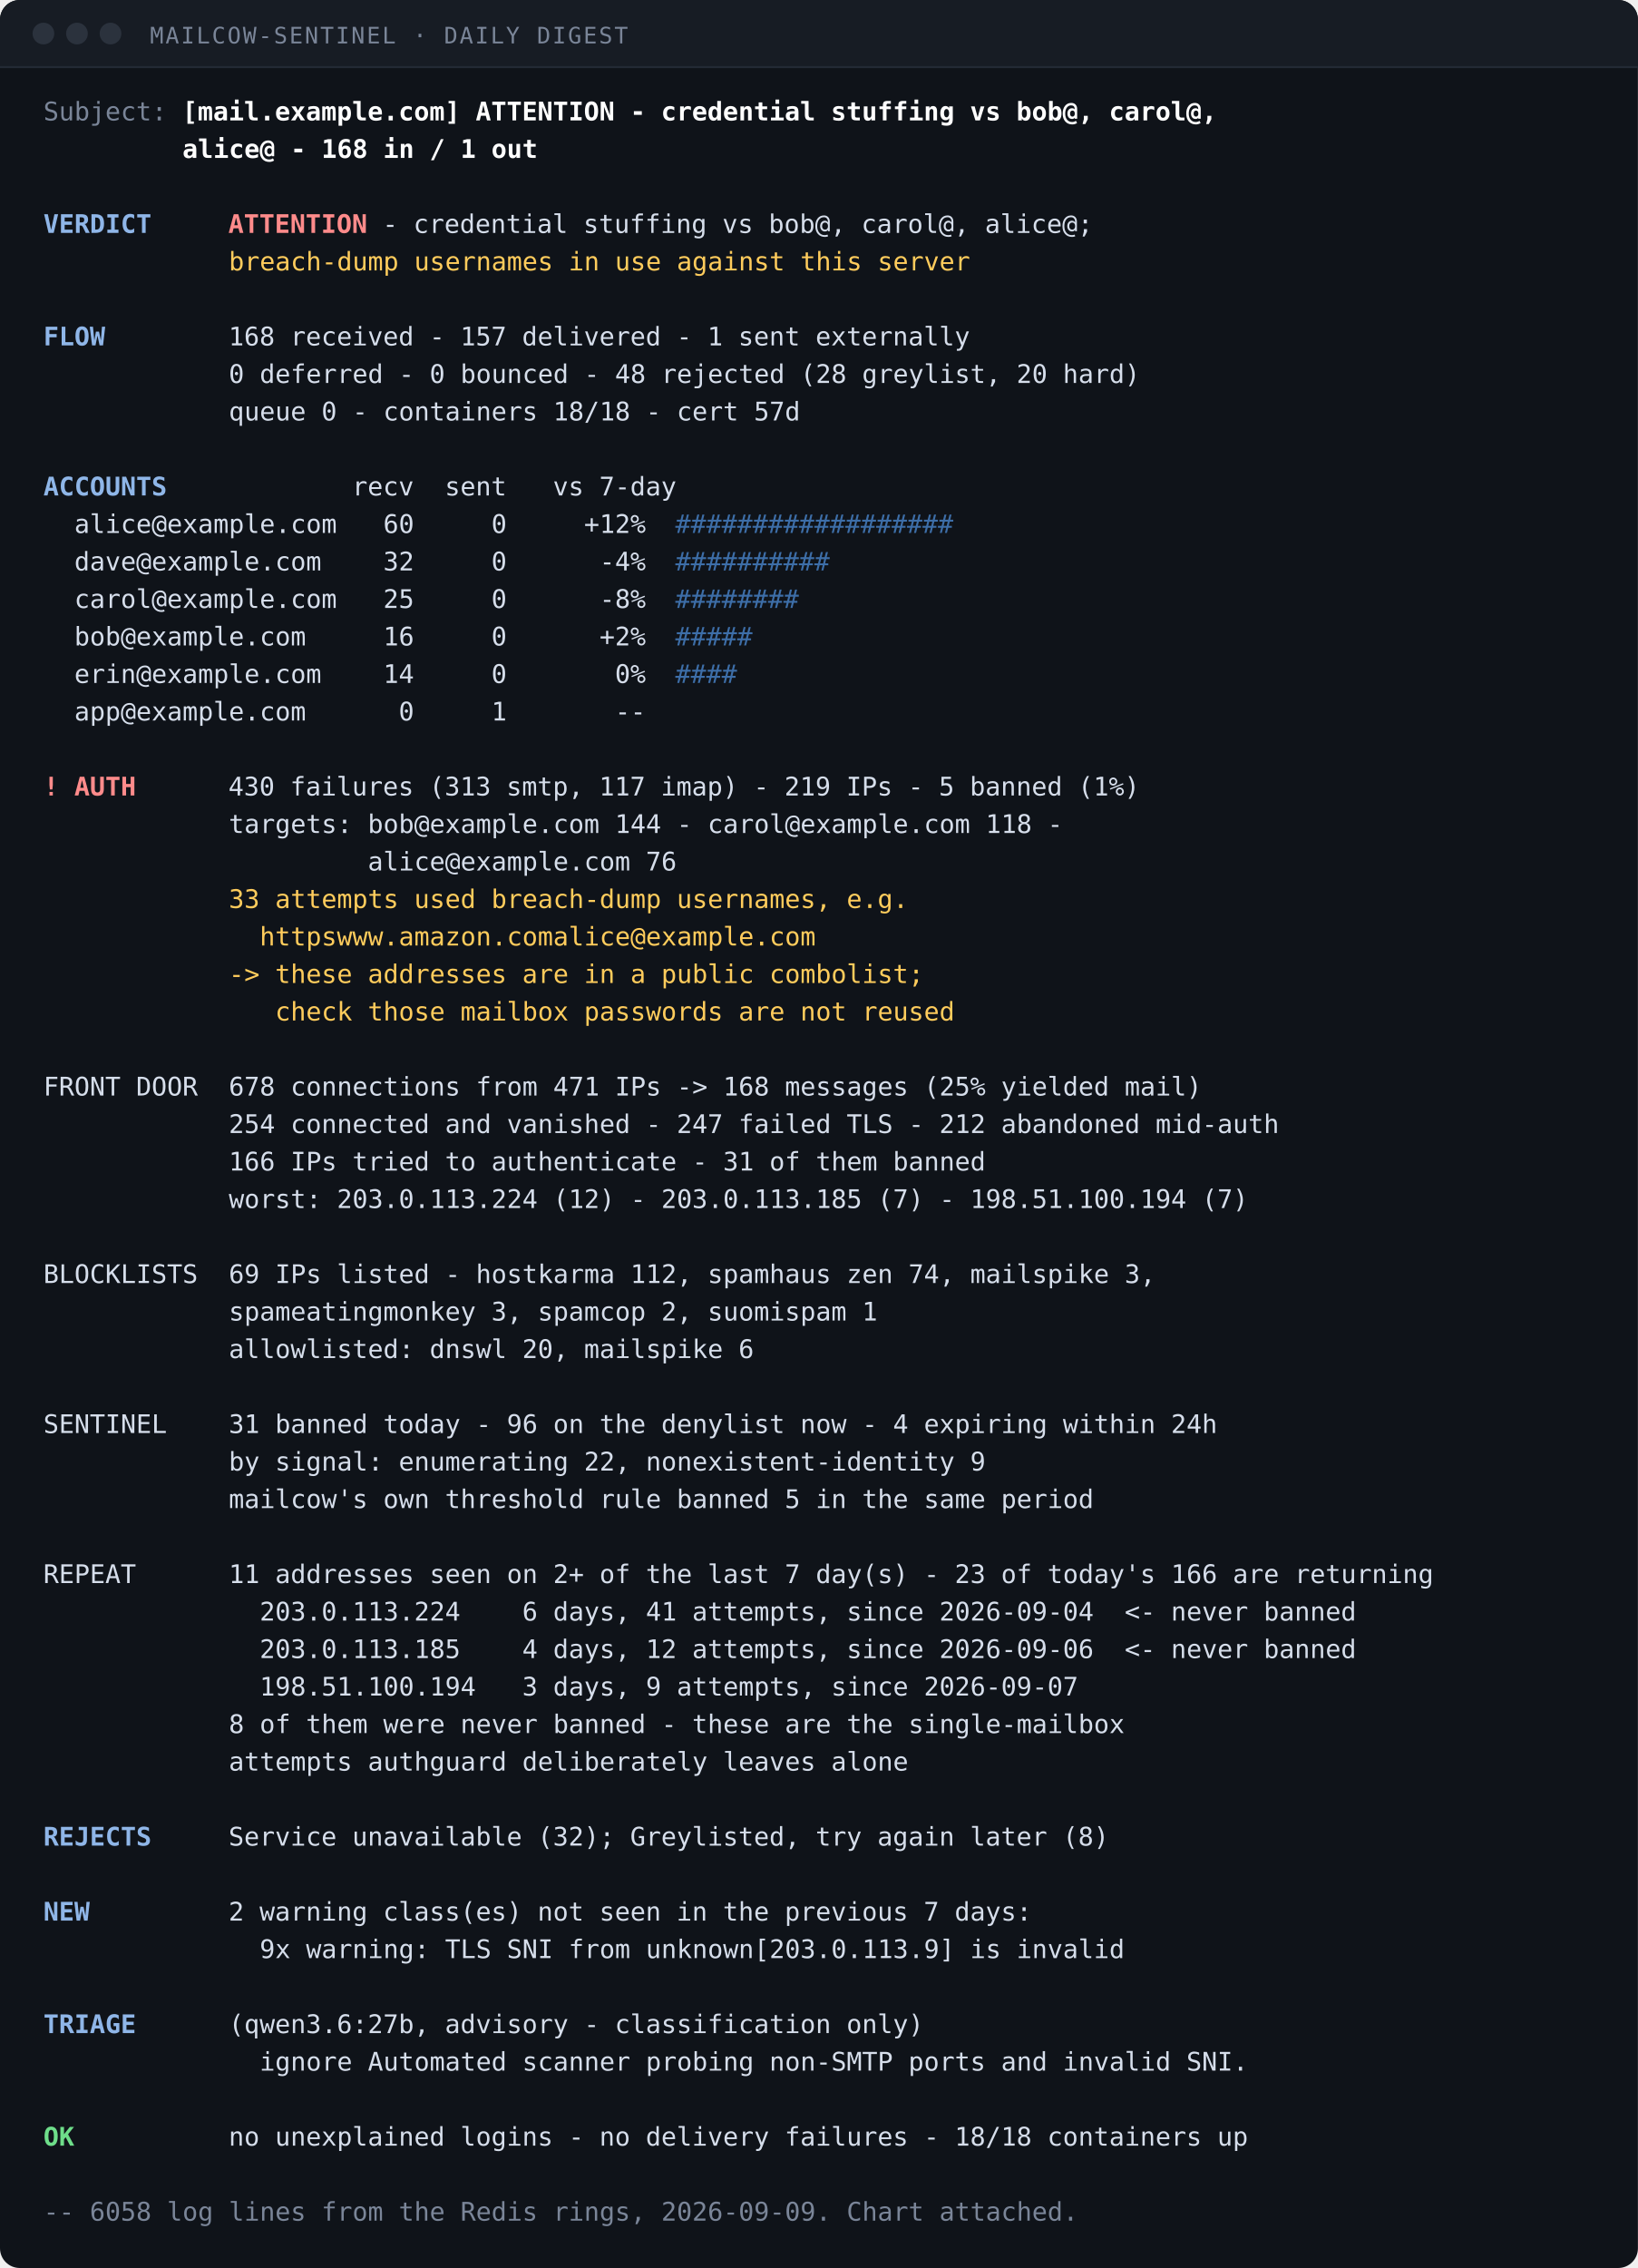
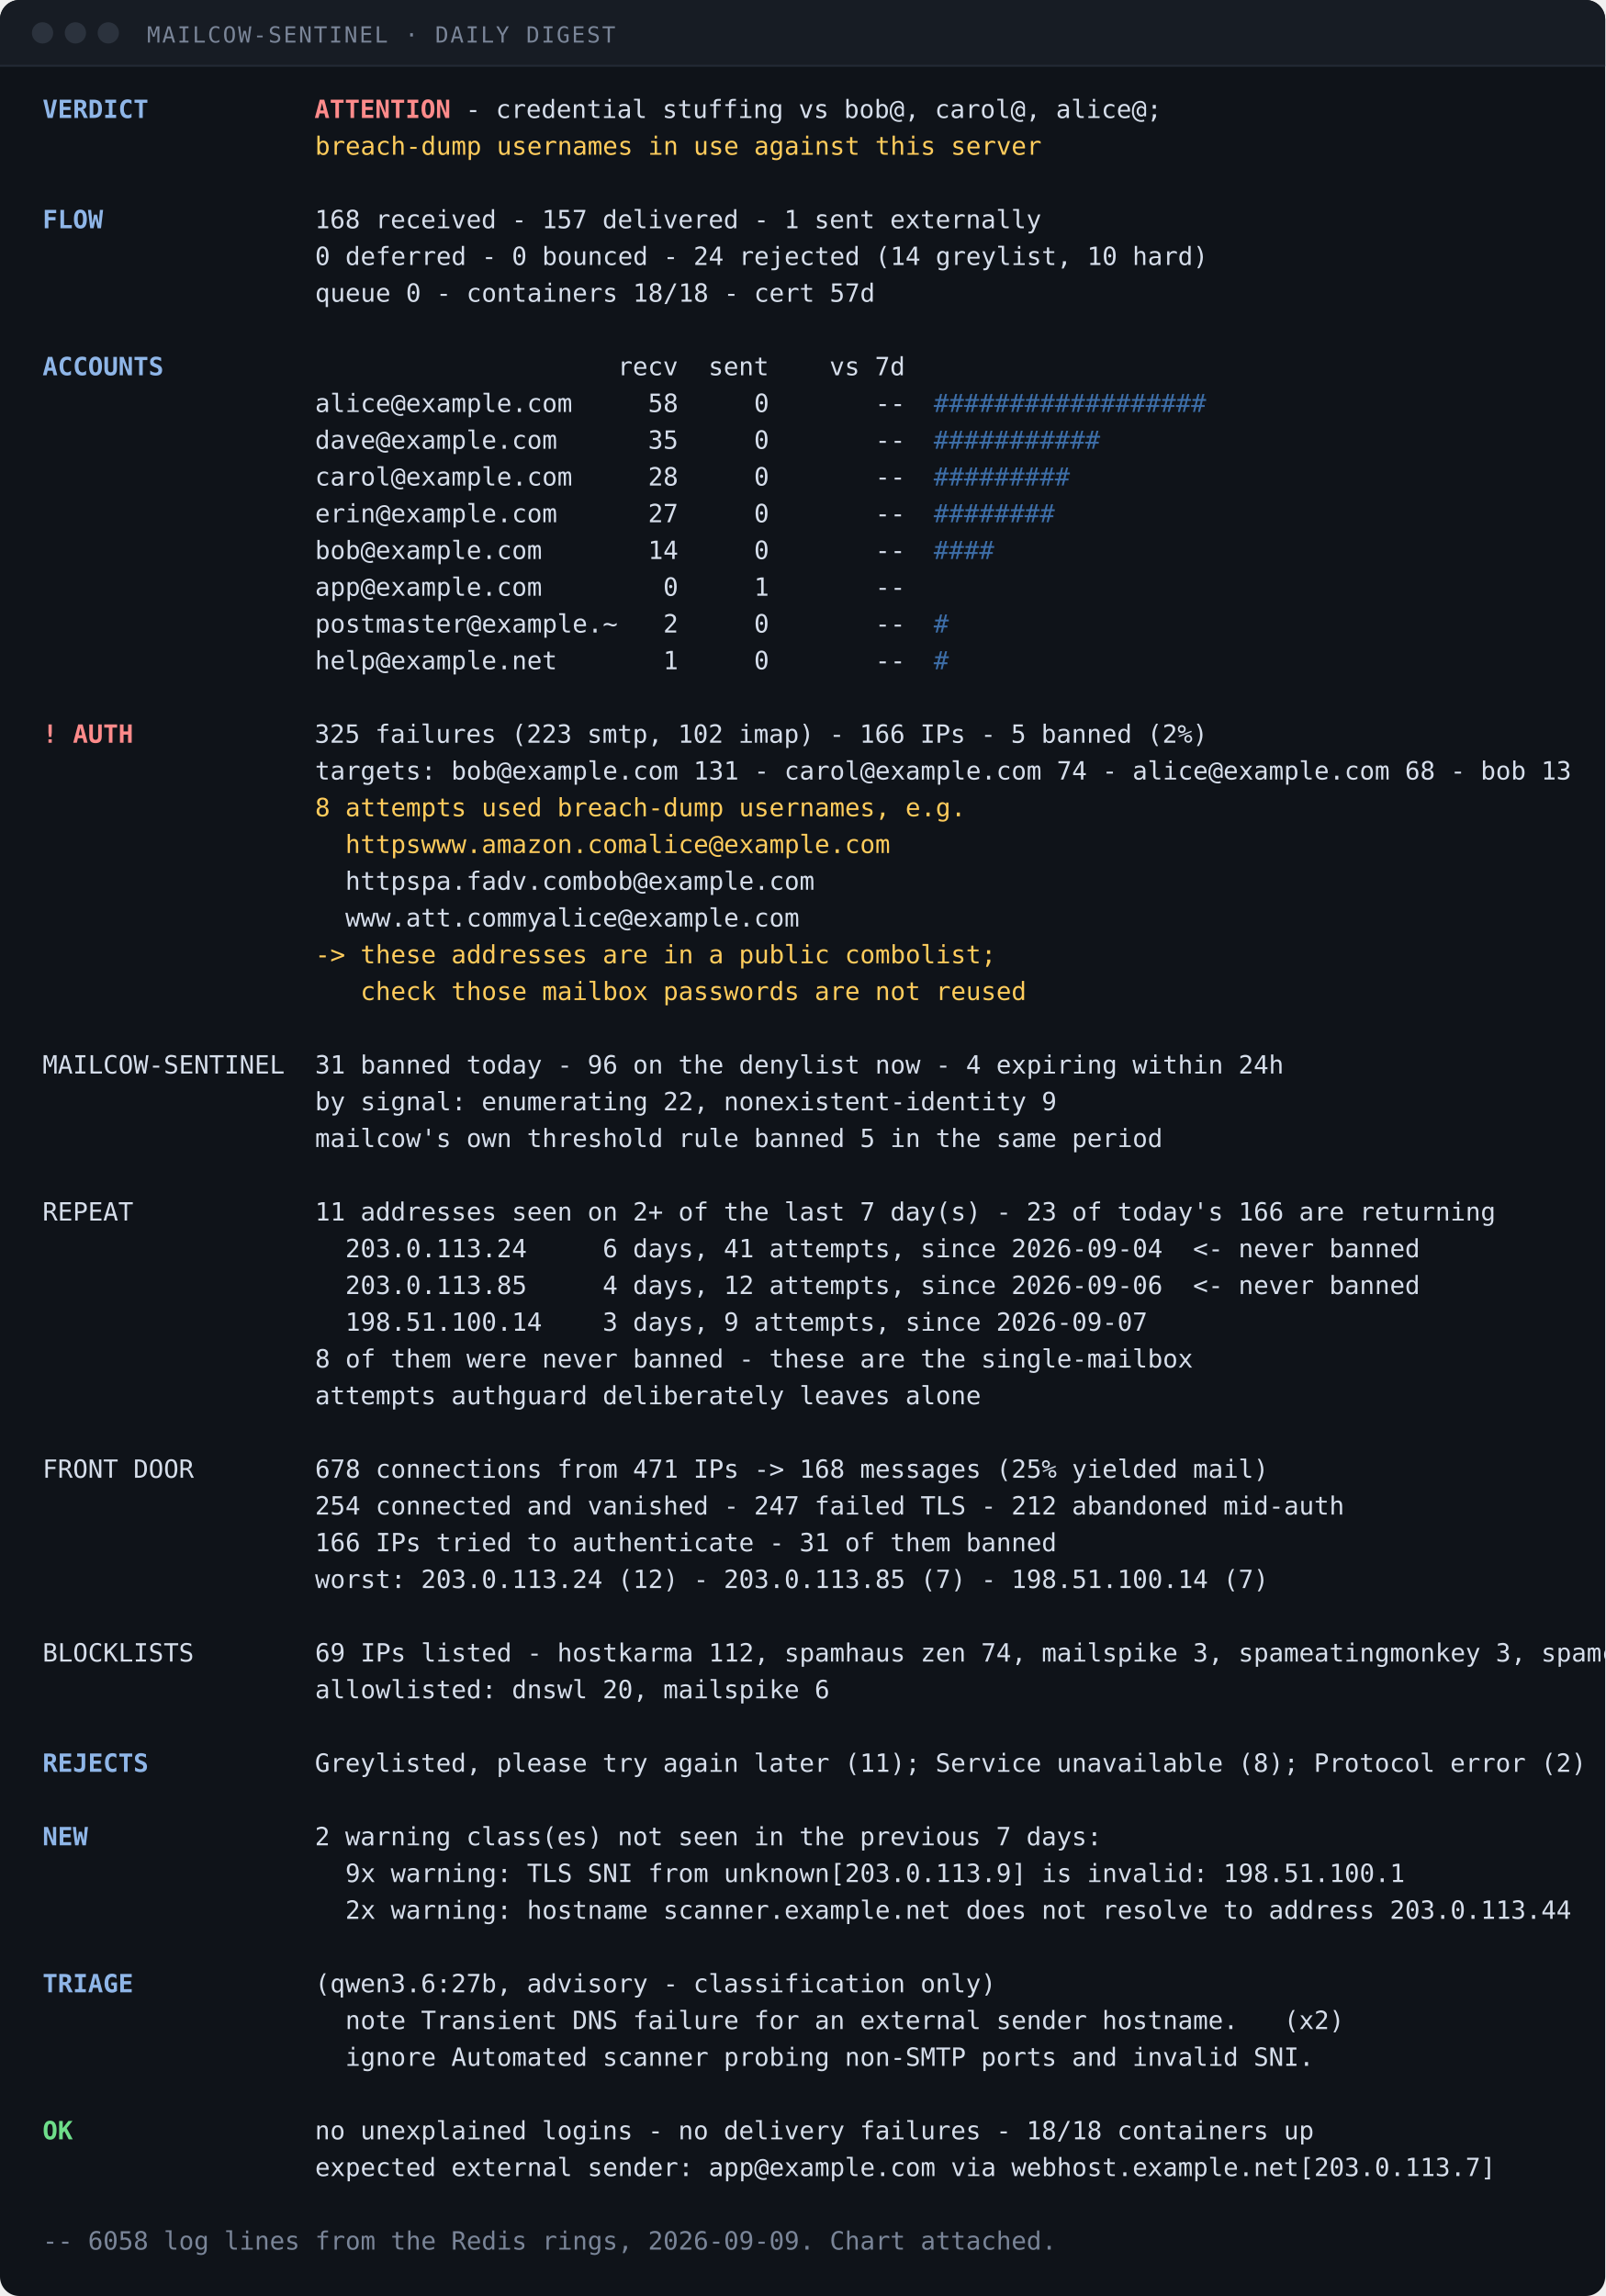
- <svg xmlns="http://www.w3.org/2000/svg" width="830" height="1149" viewBox="0 0 830 1149" role="img" aria-label="A mailcow-sentinel daily digest email, 37 lines, showing a      verdict of ATTENTION for credential stuffing, mail flow totals, per-mailbox      volumes, an authentication attack summary and a health line.">
-   <rect width="830" height="1149" rx="10" fill="#0f1319" />
+ <svg xmlns="http://www.w3.org/2000/svg" width="830" height="1187" viewBox="0 0 830 1187" role="img" aria-label="A mailcow-sentinel daily digest email, 37 lines, showing a      verdict of ATTENTION for credential stuffing, mail flow totals, per-mailbox      volumes, an authentication attack summary and a health line.">
+   <rect width="830" height="1187" rx="10" fill="#0f1319" />
  <path d="M0 10a10 10 0 0 1 10-10h810a10 10 0 0 1 10 10v24H0z" fill="#171c24" />
  <line x1="0" y1="34" x2="830" y2="34" stroke="#232a35" />
  <circle cx="22" cy="17" r="5.5" fill="#2b323d" />
  <circle cx="39" cy="17" r="5.5" fill="#2b323d" />
  <circle cx="56" cy="17" r="5.5" fill="#2b323d" />
  <text x="76" y="22" fill="#7a8598" font-size="11.5" font-family="ui-monospace, SFMono-Regular, Menlo, Consolas, monospace" letter-spacing="0.08em">MAILCOW-SENTINEL · DAILY DIGEST</text>
  <g font-family="ui-monospace, SFMono-Regular, Menlo, Consolas, monospace" font-size="13">
-     <text x="22.0" y="61" fill="#7a8598" xml:space="preserve">Subject:</text>
-     <text x="84.5" y="61" fill="#ffffff" font-weight="600" xml:space="preserve"> [mail.example.com] ATTENTION - credential stuffing vs bob@, carol@,</text>
-     <text x="22.0" y="80" fill="#ffffff" font-weight="600" xml:space="preserve">         alice@ - 168 in / 1 out</text>
-     <text x="22.0" y="118" fill="#8fb6e8" font-weight="600" xml:space="preserve">VERDICT</text>
-     <text x="76.7" y="118" fill="#d6deeb" xml:space="preserve">     </text>
-     <text x="115.7" y="118" fill="#ff8b8b" font-weight="600" xml:space="preserve">ATTENTION</text>
-     <text x="186.0" y="118" fill="#d6deeb" xml:space="preserve"> - credential stuffing vs bob@, carol@, alice@;</text>
-     <text x="22.0" y="137" fill="#ffcc5c" xml:space="preserve">            breach-dump usernames in use against this server</text>
-     <text x="22.0" y="175" fill="#8fb6e8" font-weight="600" xml:space="preserve">FLOW</text>
-     <text x="53.2" y="175" fill="#d6deeb" xml:space="preserve">        168 received - 157 delivered - 1 sent externally</text>
-     <text x="22.0" y="194" fill="#d6deeb" xml:space="preserve">            0 deferred - 0 bounced - 48 rejected (28 greylist, 20 hard)</text>
-     <text x="22.0" y="213" fill="#d6deeb" xml:space="preserve">            queue 0 - containers 18/18 - cert 57d</text>
-     <text x="22.0" y="251" fill="#8fb6e8" font-weight="600" xml:space="preserve">ACCOUNTS</text>
-     <text x="84.5" y="251" fill="#d6deeb" xml:space="preserve">            recv  sent   vs 7-day</text>
-     <text x="22.0" y="270" fill="#d6deeb" xml:space="preserve">  alice@example.com   60     0     +12%  </text>
-     <text x="342.2" y="270" fill="#3d6ea8" xml:space="preserve">##################</text>
-     <text x="22.0" y="289" fill="#d6deeb" xml:space="preserve">  dave@example.com    32     0      -4%  </text>
-     <text x="342.2" y="289" fill="#3d6ea8" xml:space="preserve">##########</text>
-     <text x="22.0" y="308" fill="#d6deeb" xml:space="preserve">  carol@example.com   25     0      -8%  </text>
-     <text x="342.2" y="308" fill="#3d6ea8" xml:space="preserve">########</text>
-     <text x="22.0" y="327" fill="#d6deeb" xml:space="preserve">  bob@example.com     16     0      +2%  </text>
-     <text x="342.2" y="327" fill="#3d6ea8" xml:space="preserve">#####</text>
-     <text x="22.0" y="346" fill="#d6deeb" xml:space="preserve">  erin@example.com    14     0       0%  </text>
-     <text x="342.2" y="346" fill="#3d6ea8" xml:space="preserve">####</text>
-     <text x="22.0" y="365" fill="#d6deeb" xml:space="preserve">  app@example.com      0     1       --</text>
-     <text x="22.0" y="403" fill="#ff8b8b" font-weight="600" xml:space="preserve">! AUTH     </text>
-     <text x="107.9" y="403" fill="#d6deeb" xml:space="preserve"> 430 failures (313 smtp, 117 imap) - 219 IPs - 5 banned (1%)</text>
-     <text x="22.0" y="422" fill="#d6deeb" xml:space="preserve">            targets: bob@example.com 144 - carol@example.com 118 -</text>
-     <text x="22.0" y="441" fill="#d6deeb" xml:space="preserve">                     alice@example.com 76</text>
-     <text x="22.0" y="460" fill="#ffcc5c" xml:space="preserve">            33 attempts used breach-dump usernames, e.g.</text>
-     <text x="22.0" y="479" fill="#ffcc5c" xml:space="preserve">              httpswww.amazon.comalice@example.com</text>
-     <text x="22.0" y="498" fill="#ffcc5c" xml:space="preserve">            -&gt; these addresses are in a public combolist;</text>
-     <text x="22.0" y="517" fill="#ffcc5c" xml:space="preserve">               check those mailbox passwords are not reused</text>
-     <text x="22.0" y="555" fill="#d6deeb" xml:space="preserve">FRONT DOOR  678 connections from 471 IPs -&gt; 168 messages (25% yielded mail)</text>
-     <text x="22.0" y="574" fill="#d6deeb" xml:space="preserve">            254 connected and vanished - 247 failed TLS - 212 abandoned mid-auth</text>
-     <text x="22.0" y="593" fill="#d6deeb" xml:space="preserve">            166 IPs tried to authenticate - 31 of them banned</text>
-     <text x="22.0" y="612" fill="#d6deeb" xml:space="preserve">            worst: 203.0.113.224 (12) - 203.0.113.185 (7) - 198.51.100.194 (7)</text>
-     <text x="22.0" y="650" fill="#d6deeb" xml:space="preserve">BLOCKLISTS  69 IPs listed - hostkarma 112, spamhaus zen 74, mailspike 3,</text>
-     <text x="22.0" y="669" fill="#d6deeb" xml:space="preserve">            spameatingmonkey 3, spamcop 2, suomispam 1</text>
-     <text x="22.0" y="688" fill="#d6deeb" xml:space="preserve">            allowlisted: dnswl 20, mailspike 6</text>
-     <text x="22.0" y="726" fill="#d6deeb" xml:space="preserve">SENTINEL    31 banned today - 96 on the denylist now - 4 expiring within 24h</text>
-     <text x="22.0" y="745" fill="#d6deeb" xml:space="preserve">            by signal: enumerating 22, nonexistent-identity 9</text>
-     <text x="22.0" y="764" fill="#d6deeb" xml:space="preserve">            mailcow's own threshold rule banned 5 in the same period</text>
-     <text x="22.0" y="802" fill="#d6deeb" xml:space="preserve">REPEAT      11 addresses seen on 2+ of the last 7 day(s) - 23 of today's 166 are returning</text>
-     <text x="22.0" y="821" fill="#d6deeb" xml:space="preserve">              203.0.113.224    6 days, 41 attempts, since 2026-09-04  &lt;- never banned</text>
-     <text x="22.0" y="840" fill="#d6deeb" xml:space="preserve">              203.0.113.185    4 days, 12 attempts, since 2026-09-06  &lt;- never banned</text>
-     <text x="22.0" y="859" fill="#d6deeb" xml:space="preserve">              198.51.100.194   3 days, 9 attempts, since 2026-09-07</text>
-     <text x="22.0" y="878" fill="#d6deeb" xml:space="preserve">            8 of them were never banned - these are the single-mailbox</text>
-     <text x="22.0" y="897" fill="#d6deeb" xml:space="preserve">            attempts authguard deliberately leaves alone</text>
-     <text x="22.0" y="935" fill="#8fb6e8" font-weight="600" xml:space="preserve">REJECTS</text>
-     <text x="76.7" y="935" fill="#d6deeb" xml:space="preserve">     Service unavailable (32); Greylisted, try again later (8)</text>
-     <text x="22.0" y="973" fill="#8fb6e8" font-weight="600" xml:space="preserve">NEW</text>
-     <text x="45.4" y="973" fill="#d6deeb" xml:space="preserve">         2 warning class(es) not seen in the previous 7 days:</text>
-     <text x="22.0" y="992" fill="#d6deeb" xml:space="preserve">              9x warning: TLS SNI from unknown[203.0.113.9] is invalid</text>
+     <text x="22.0" y="61" fill="#8fb6e8" font-weight="600" xml:space="preserve">VERDICT</text>
+     <text x="76.7" y="61" fill="#d6deeb" xml:space="preserve">           </text>
+     <text x="162.6" y="61" fill="#ff8b8b" font-weight="600" xml:space="preserve">ATTENTION</text>
+     <text x="232.9" y="61" fill="#d6deeb" xml:space="preserve"> - credential stuffing vs bob@, carol@, alice@;</text>
+     <text x="22.0" y="80" fill="#ffcc5c" xml:space="preserve">                  breach-dump usernames in use against this server</text>
+     <text x="22.0" y="118" fill="#8fb6e8" font-weight="600" xml:space="preserve">FLOW</text>
+     <text x="53.2" y="118" fill="#d6deeb" xml:space="preserve">              168 received - 157 delivered - 1 sent externally</text>
+     <text x="22.0" y="137" fill="#d6deeb" xml:space="preserve">                  0 deferred - 0 bounced - 24 rejected (14 greylist, 10 hard)</text>
+     <text x="22.0" y="156" fill="#d6deeb" xml:space="preserve">                  queue 0 - containers 18/18 - cert 57d</text>
+     <text x="22.0" y="194" fill="#8fb6e8" font-weight="600" xml:space="preserve">ACCOUNTS</text>
+     <text x="84.5" y="194" fill="#d6deeb" xml:space="preserve">                              recv  sent    vs 7d</text>
+     <text x="22.0" y="213" fill="#d6deeb" xml:space="preserve">                  alice@example.com     58     0       --  </text>
+     <text x="482.8" y="213" fill="#3d6ea8" xml:space="preserve">##################</text>
+     <text x="22.0" y="232" fill="#d6deeb" xml:space="preserve">                  dave@example.com      35     0       --  </text>
+     <text x="482.8" y="232" fill="#3d6ea8" xml:space="preserve">###########</text>
+     <text x="22.0" y="251" fill="#d6deeb" xml:space="preserve">                  carol@example.com     28     0       --  </text>
+     <text x="482.8" y="251" fill="#3d6ea8" xml:space="preserve">#########</text>
+     <text x="22.0" y="270" fill="#d6deeb" xml:space="preserve">                  erin@example.com      27     0       --  </text>
+     <text x="482.8" y="270" fill="#3d6ea8" xml:space="preserve">########</text>
+     <text x="22.0" y="289" fill="#d6deeb" xml:space="preserve">                  bob@example.com       14     0       --  </text>
+     <text x="482.8" y="289" fill="#3d6ea8" xml:space="preserve">####</text>
+     <text x="22.0" y="308" fill="#d6deeb" xml:space="preserve">                  app@example.com        0     1       --  </text>
+     <text x="22.0" y="327" fill="#d6deeb" xml:space="preserve">                  postmaster@example.~   2     0       --  </text>
+     <text x="482.8" y="327" fill="#3d6ea8" xml:space="preserve">#</text>
+     <text x="22.0" y="346" fill="#d6deeb" xml:space="preserve">                  help@example.net       1     0       --  </text>
+     <text x="482.8" y="346" fill="#3d6ea8" xml:space="preserve">#</text>
+     <text x="22.0" y="384" fill="#ff8b8b" font-weight="600" xml:space="preserve">! AUTH     </text>
+     <text x="107.9" y="384" fill="#d6deeb" xml:space="preserve">       325 failures (223 smtp, 102 imap) - 166 IPs - 5 banned (2%)</text>
+     <text x="22.0" y="403" fill="#d6deeb" xml:space="preserve">                  targets: bob@example.com 131 - carol@example.com 74 - alice@example.com 68 - bob 13</text>
+     <text x="22.0" y="422" fill="#ffcc5c" xml:space="preserve">                  8 attempts used breach-dump usernames, e.g.</text>
+     <text x="22.0" y="441" fill="#ffcc5c" xml:space="preserve">                    httpswww.amazon.comalice@example.com</text>
+     <text x="22.0" y="460" fill="#d6deeb" xml:space="preserve">                    httpspa.fadv.combob@example.com</text>
+     <text x="22.0" y="479" fill="#d6deeb" xml:space="preserve">                    www.att.commyalice@example.com</text>
+     <text x="22.0" y="498" fill="#ffcc5c" xml:space="preserve">                  -&gt; these addresses are in a public combolist;</text>
+     <text x="22.0" y="517" fill="#ffcc5c" xml:space="preserve">                     check those mailbox passwords are not reused</text>
+     <text x="22.0" y="555" fill="#d6deeb" xml:space="preserve">MAILCOW-SENTINEL  31 banned today - 96 on the denylist now - 4 expiring within 24h</text>
+     <text x="22.0" y="574" fill="#d6deeb" xml:space="preserve">                  by signal: enumerating 22, nonexistent-identity 9</text>
+     <text x="22.0" y="593" fill="#d6deeb" xml:space="preserve">                  mailcow's own threshold rule banned 5 in the same period</text>
+     <text x="22.0" y="631" fill="#d6deeb" xml:space="preserve">REPEAT            11 addresses seen on 2+ of the last 7 day(s) - 23 of today's 166 are returning</text>
+     <text x="22.0" y="650" fill="#d6deeb" xml:space="preserve">                    203.0.113.24     6 days, 41 attempts, since 2026-09-04  &lt;- never banned</text>
+     <text x="22.0" y="669" fill="#d6deeb" xml:space="preserve">                    203.0.113.85     4 days, 12 attempts, since 2026-09-06  &lt;- never banned</text>
+     <text x="22.0" y="688" fill="#d6deeb" xml:space="preserve">                    198.51.100.14    3 days, 9 attempts, since 2026-09-07</text>
+     <text x="22.0" y="707" fill="#d6deeb" xml:space="preserve">                  8 of them were never banned - these are the single-mailbox</text>
+     <text x="22.0" y="726" fill="#d6deeb" xml:space="preserve">                  attempts authguard deliberately leaves alone</text>
+     <text x="22.0" y="764" fill="#d6deeb" xml:space="preserve">FRONT DOOR        678 connections from 471 IPs -&gt; 168 messages (25% yielded mail)</text>
+     <text x="22.0" y="783" fill="#d6deeb" xml:space="preserve">                  254 connected and vanished - 247 failed TLS - 212 abandoned mid-auth</text>
+     <text x="22.0" y="802" fill="#d6deeb" xml:space="preserve">                  166 IPs tried to authenticate - 31 of them banned</text>
+     <text x="22.0" y="821" fill="#d6deeb" xml:space="preserve">                  worst: 203.0.113.24 (12) - 203.0.113.85 (7) - 198.51.100.14 (7)</text>
+     <text x="22.0" y="859" fill="#d6deeb" xml:space="preserve">BLOCKLISTS        69 IPs listed - hostkarma 112, spamhaus zen 74, mailspike 3, spameatingmonkey 3, spamcop 2, suomispam 1</text>
+     <text x="22.0" y="878" fill="#d6deeb" xml:space="preserve">                  allowlisted: dnswl 20, mailspike 6</text>
+     <text x="22.0" y="916" fill="#8fb6e8" font-weight="600" xml:space="preserve">REJECTS</text>
+     <text x="76.7" y="916" fill="#d6deeb" xml:space="preserve">           Greylisted, please try again later (11); Service unavailable (8); Protocol error (2)</text>
+     <text x="22.0" y="954" fill="#8fb6e8" font-weight="600" xml:space="preserve">NEW</text>
+     <text x="45.4" y="954" fill="#d6deeb" xml:space="preserve">               2 warning class(es) not seen in the previous 7 days:</text>
+     <text x="22.0" y="973" fill="#d6deeb" xml:space="preserve">                    9x warning: TLS SNI from unknown[203.0.113.9] is invalid: 198.51.100.1</text>
+     <text x="22.0" y="992" fill="#d6deeb" xml:space="preserve">                    2x warning: hostname scanner.example.net does not resolve to address 203.0.113.44</text>
    <text x="22.0" y="1030" fill="#8fb6e8" font-weight="600" xml:space="preserve">TRIAGE</text>
-     <text x="68.9" y="1030" fill="#d6deeb" xml:space="preserve">      (qwen3.6:27b, advisory - classification only)</text>
-     <text x="22.0" y="1049" fill="#d6deeb" xml:space="preserve">              ignore Automated scanner probing non-SMTP ports and invalid SNI.</text>
-     <text x="22.0" y="1087" fill="#6ede8a" font-weight="600" xml:space="preserve">OK</text>
-     <text x="37.6" y="1087" fill="#d6deeb" xml:space="preserve">          no unexplained logins - no delivery failures - 18/18 containers up</text>
-     <text x="22.0" y="1125" fill="#7a8598" xml:space="preserve">-- 6058 log lines from the Redis rings, 2026-09-09. Chart attached.</text>
+     <text x="68.9" y="1030" fill="#d6deeb" xml:space="preserve">            (qwen3.6:27b, advisory - classification only)</text>
+     <text x="22.0" y="1049" fill="#d6deeb" xml:space="preserve">                    note Transient DNS failure for an external sender hostname.   (x2)</text>
+     <text x="22.0" y="1068" fill="#d6deeb" xml:space="preserve">                    ignore Automated scanner probing non-SMTP ports and invalid SNI.</text>
+     <text x="22.0" y="1106" fill="#6ede8a" font-weight="600" xml:space="preserve">OK</text>
+     <text x="37.6" y="1106" fill="#d6deeb" xml:space="preserve">                no unexplained logins - no delivery failures - 18/18 containers up</text>
+     <text x="22.0" y="1125" fill="#d6deeb" xml:space="preserve">                  expected external sender: app@example.com via webhost.example.net[203.0.113.7]</text>
+     <text x="22.0" y="1163" fill="#7a8598" xml:space="preserve">-- 6058 log lines from the Redis rings, 2026-09-09. Chart attached.</text>
  </g>
</svg>
